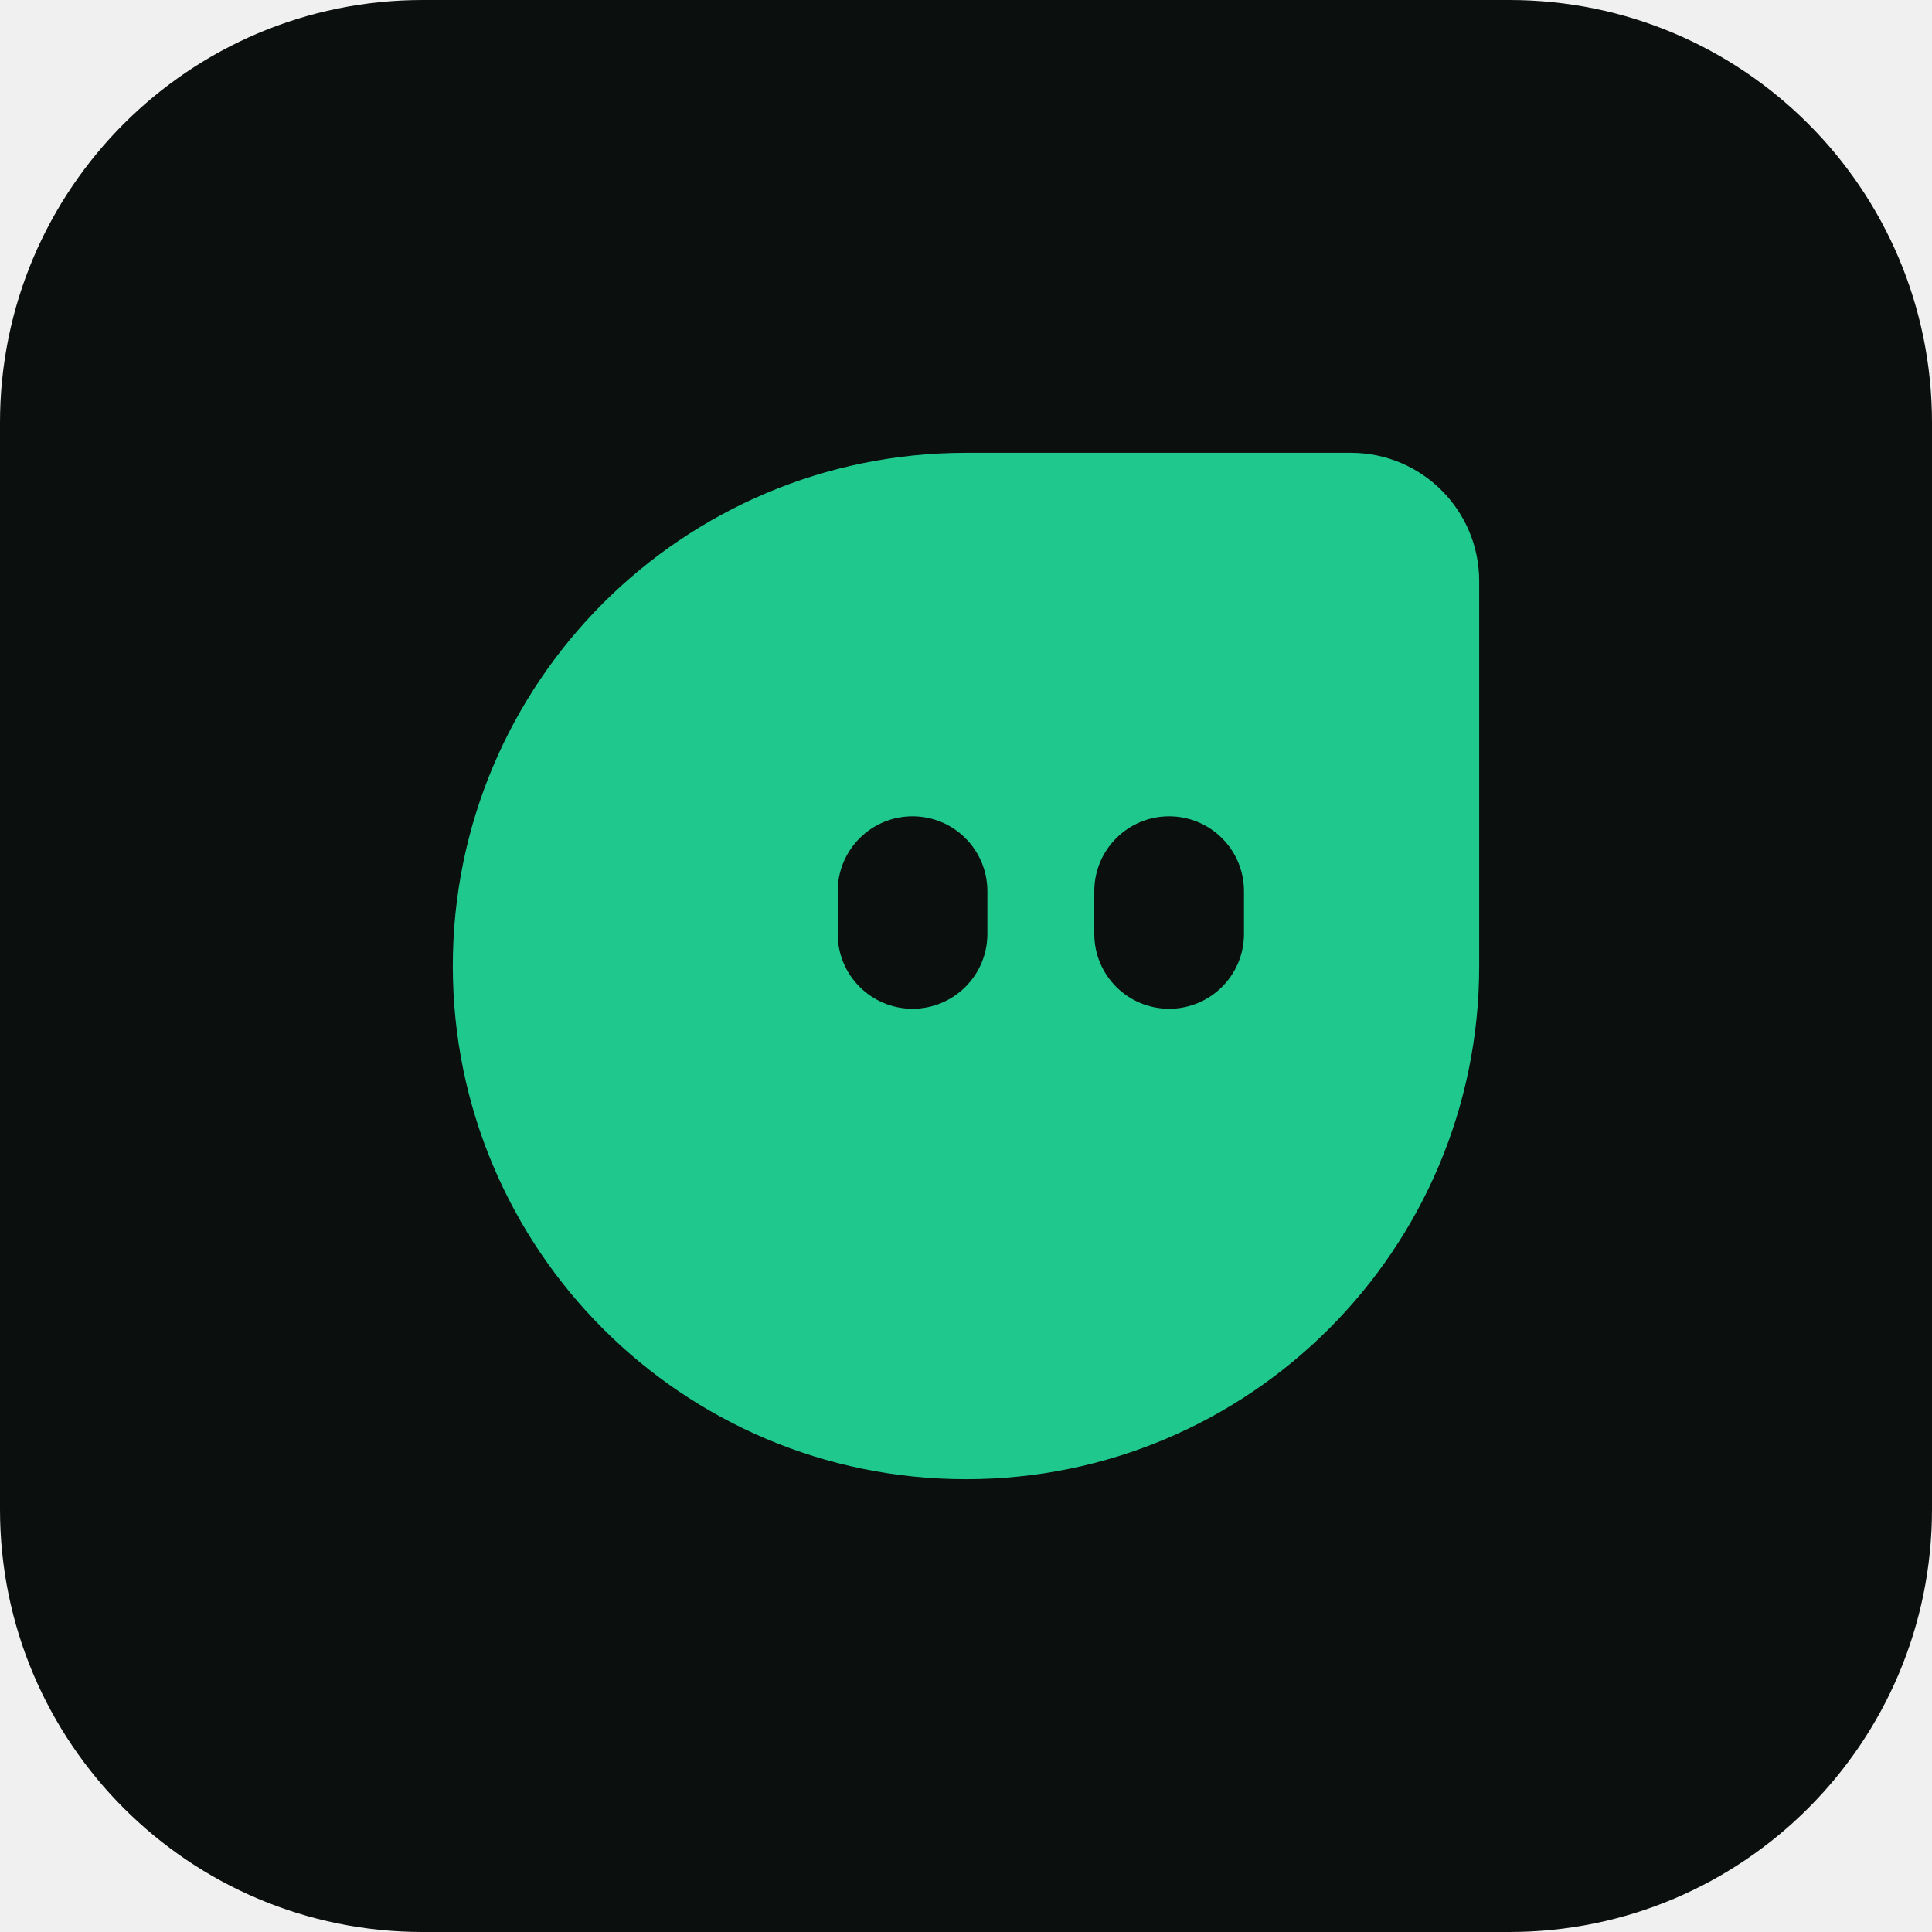
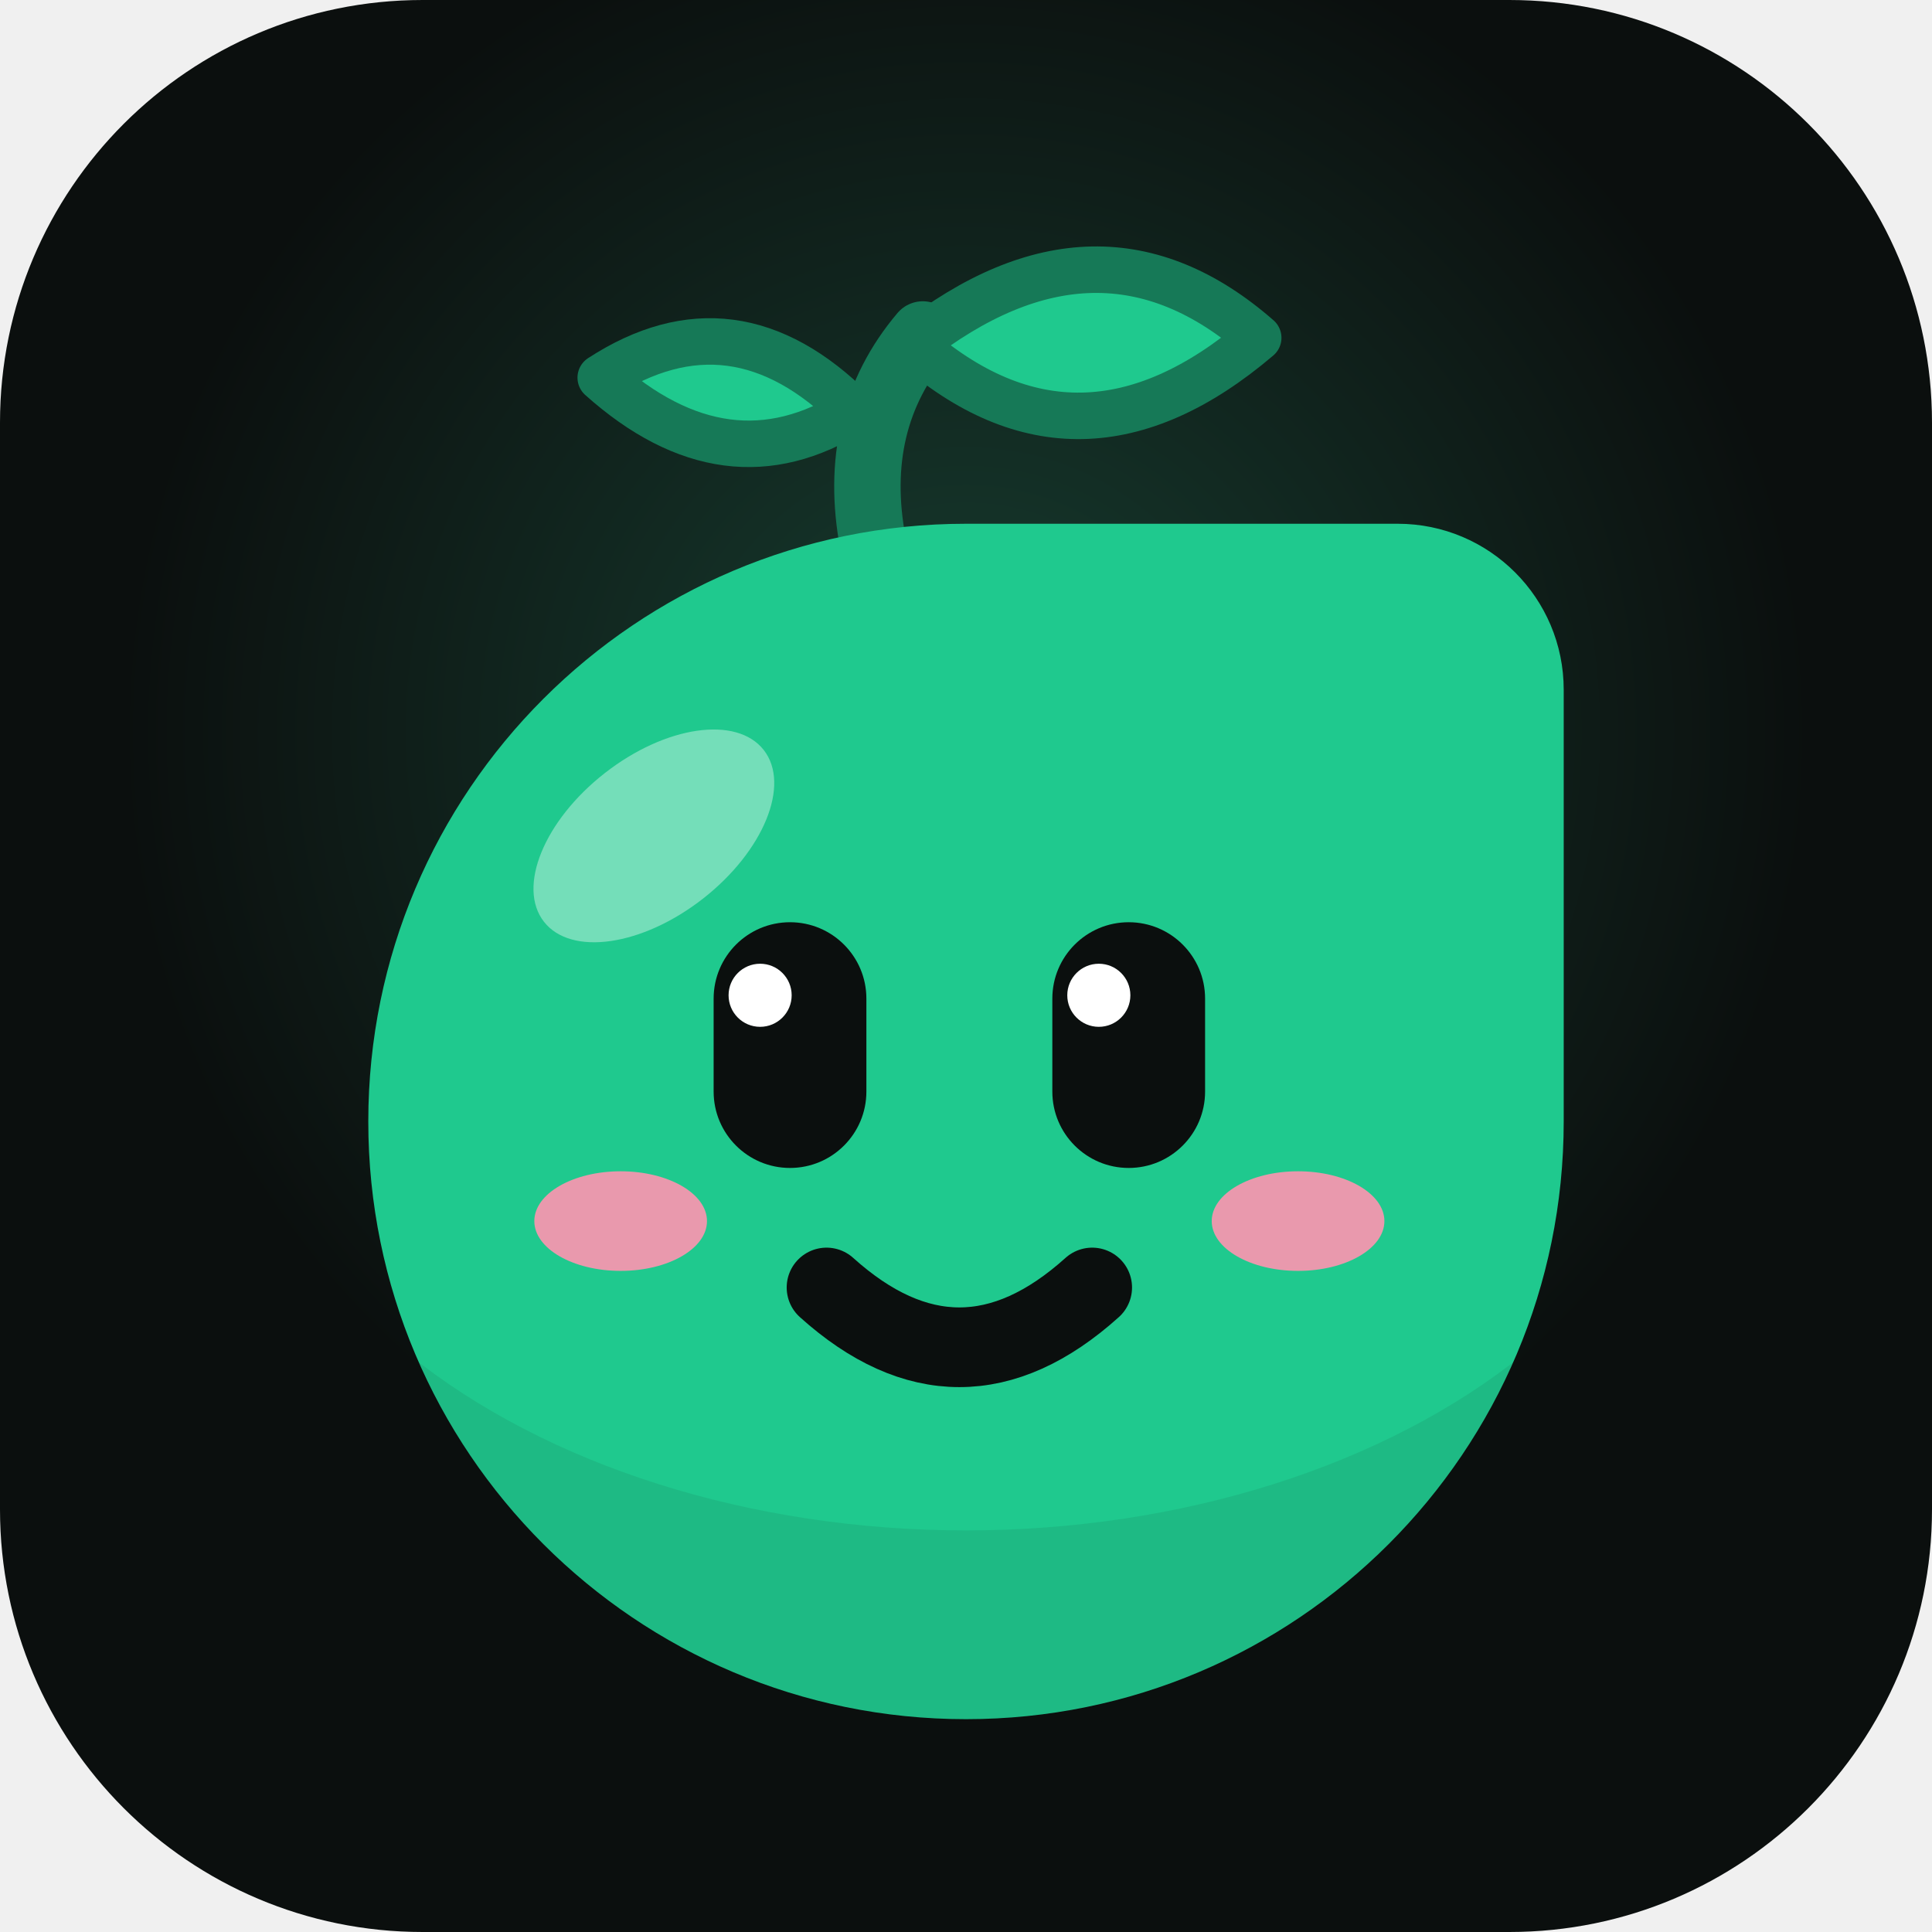
<svg xmlns="http://www.w3.org/2000/svg" viewBox="0 0 512 512" role="img" aria-label="Menta">
-   <rect width="512" height="512" rx="112" fill="#0B0F0E" />
-   <g transform="matrix(5.6667 0 0 5.6667 120 120)">
-     <path fill="#1FC98E" d="M24 0h18a6 6 0 0 1 6 6v18A24 24 0 1 1 24 0z" />
-     <path fill="#0B0F0E" d="M18 20.5a3.5 3.5 0 0 1 7 0v2a3.5 3.5 0 0 1-7 0zM30 20.5a3.5 3.5 0 0 1 7 0v2a3.5 3.5 0 0 1-7 0z" />
+   <defs>
+     <radialGradient id="g" cx="50%" cy="38%" r="62%">
+       <stop offset="0" stop-color="#173D30" />
+       <stop offset=".7" stop-color="#0B0F0E" />
+     </radialGradient>
+   </defs>
+   <rect width="512" height="512" rx="112" fill="url(#g)" />
+   <g transform="translate(44.8 50.8) scale(8.8)">
+     <path fill="none" stroke="#167957" stroke-width="2" stroke-linecap="round" d="M21.2 10.6q-.7-3.7 1.5-6.3" />
+     <path fill="#1FC98E" stroke="#167957" stroke-width="1.4" stroke-linejoin="round" d="M22.4 4.6q5.6-4.4 10.4-.2q-5.4 4.6-10.4.2z" />
+     <path fill="#1FC98E" stroke="#167957" stroke-width="1.4" stroke-linejoin="round" d="M20.6 6.6q-3.6-3.6-7.6-1q3.8 3.4 7.6 1z" />
+     <path fill="#1FC98E" d="M24 10h13a5 5 0 0 1 5 5v13A18 18 0 1 1 24 10z" />
+     <path fill="#0B0F0E" opacity=".08" d="M7.2 35a18 18 0 0 0 33.6 0a22 15 0 0 1-33.6 0z" />
+     <ellipse cx="14.6" cy="19.4" rx="4.2" ry="2.4" transform="rotate(-38 14.6 19.4)" fill="#fff" opacity=".38" />
+     <g fill="#FF94B0" opacity=".9">
+       <ellipse cx="13.6" cy="31" rx="2.6" ry="1.5" />
+       <ellipse cx="34" cy="31" rx="2.6" ry="1.5" />
+     </g>
+     <path fill="#0B0F0E" d="M16.4 24.3a2.3 2.3 0 0 1 4.6 0v2.8a2.3 2.3 0 0 1-4.6 0zM26.6 24.3a2.3 2.3 0 0 1 4.6 0v2.8a2.3 2.3 0 0 1-4.6 0z" />
+     <g fill="#fff">
+       <circle cx="17.8" cy="24.2" r=".95" />
+       <circle cx="28" cy="24.2" r=".95" />
+     </g>
+     <path fill="none" stroke="#0B0F0E" stroke-width="2.4" stroke-linecap="round" d="M19.8 33q4 3.6 8 0" />
  </g>
</svg>
